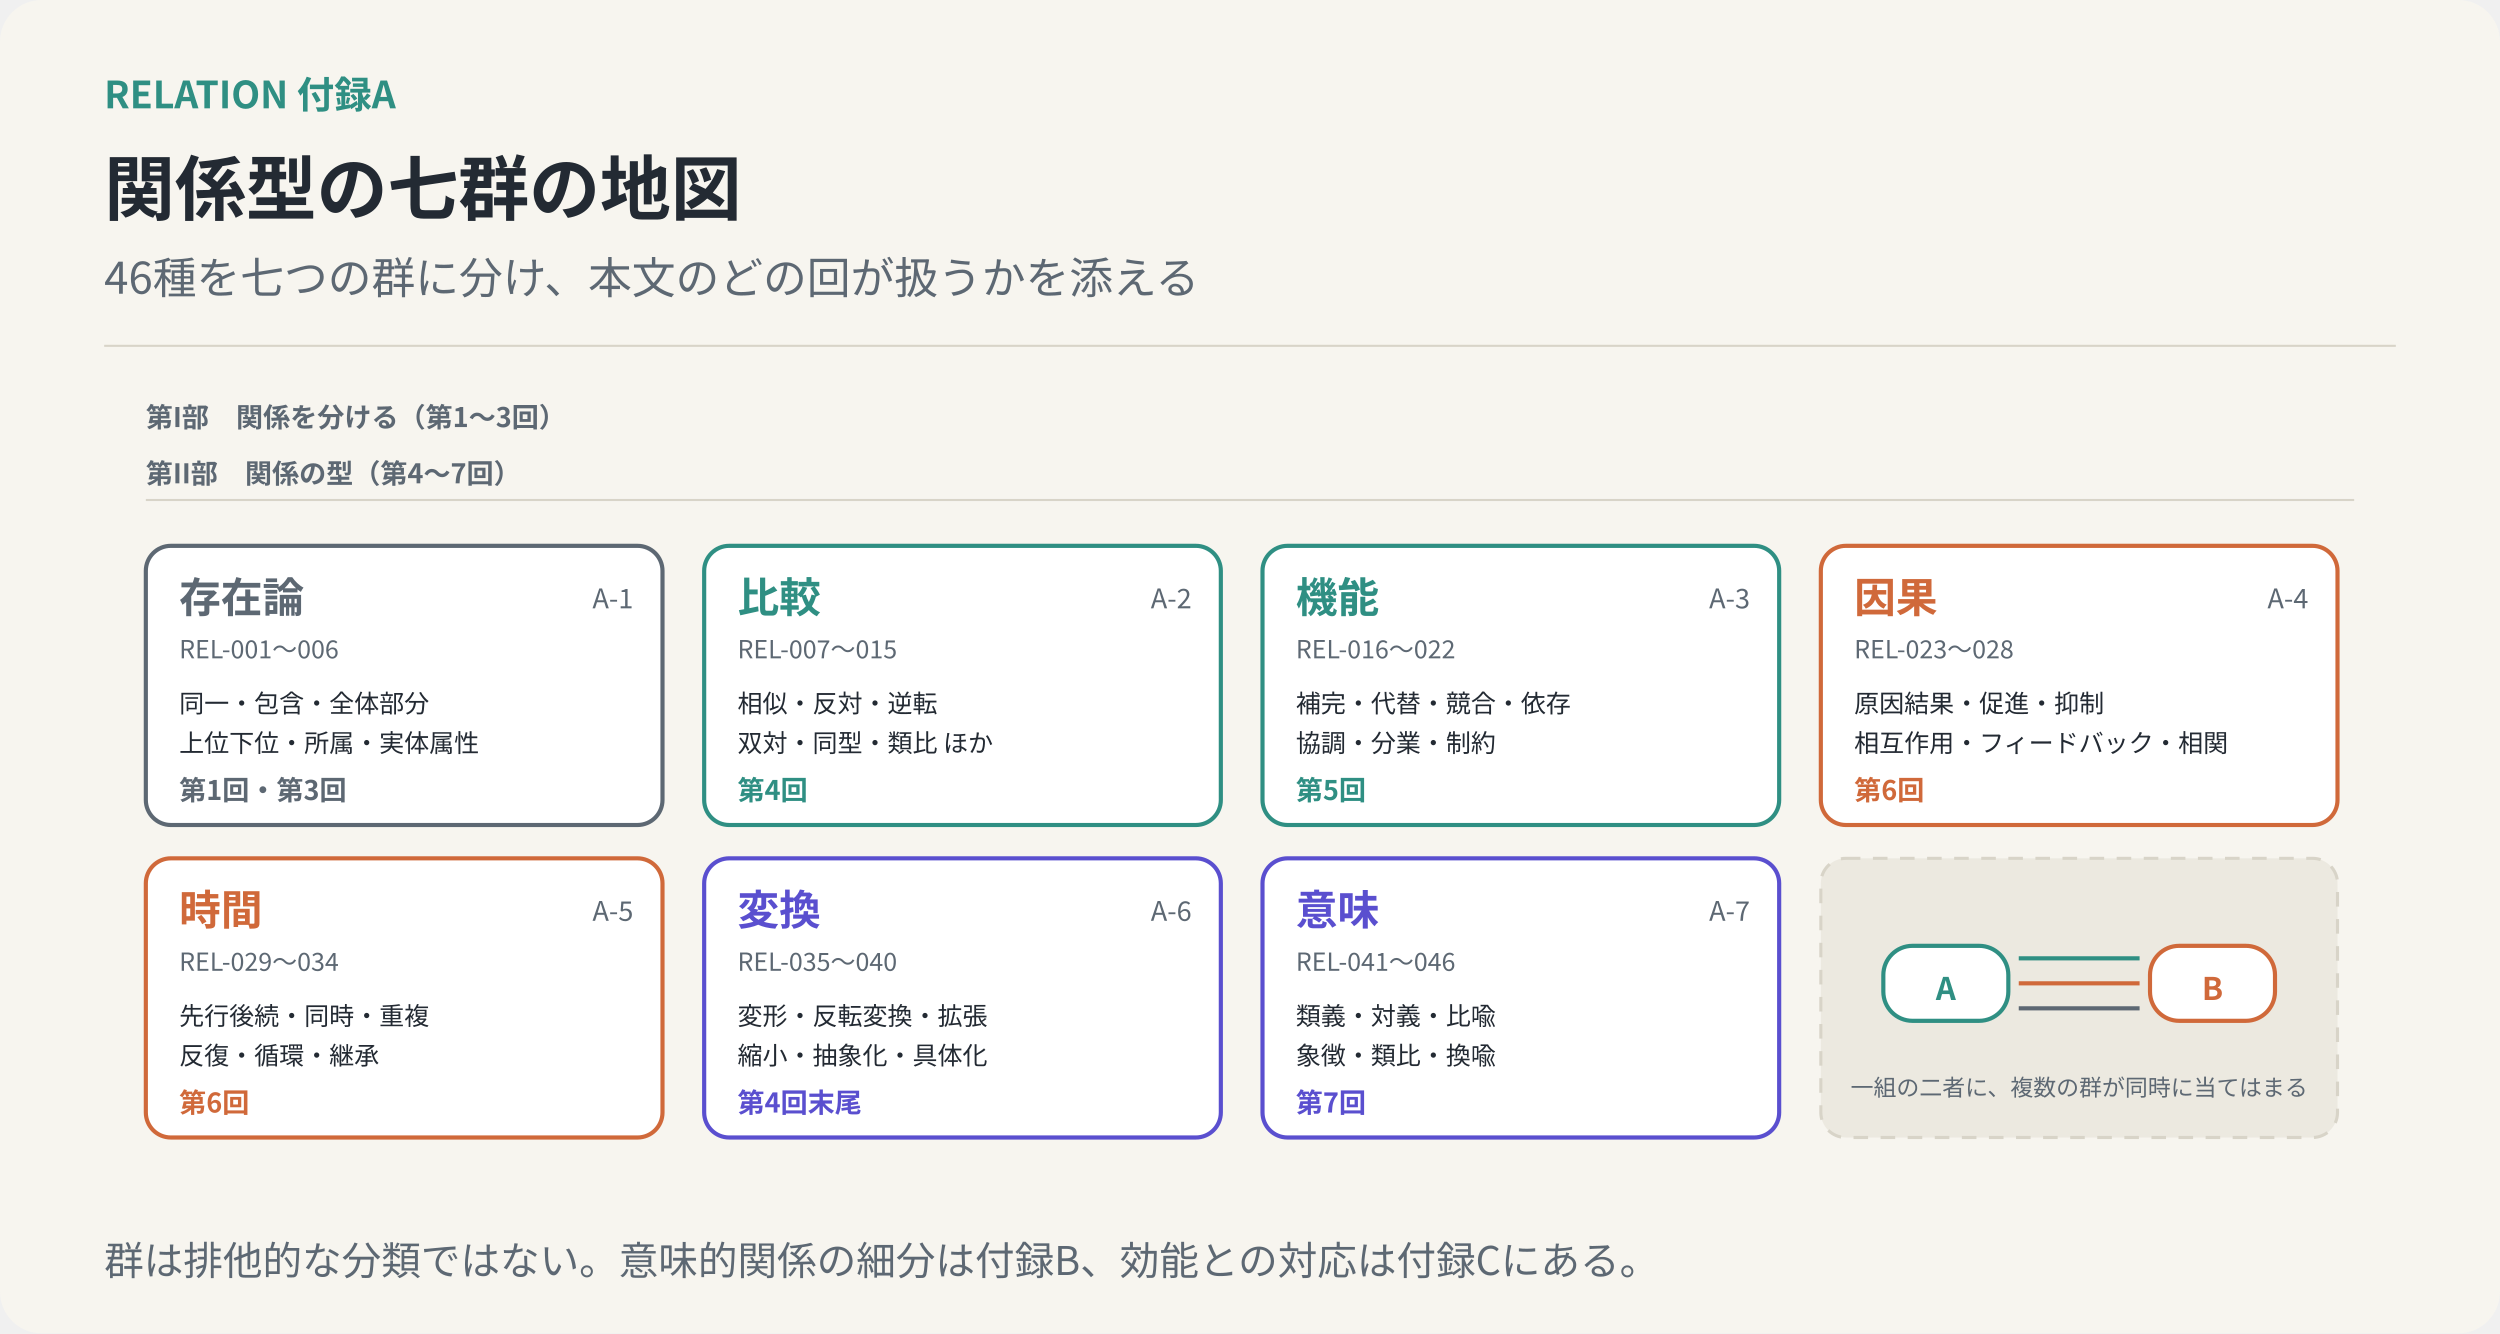
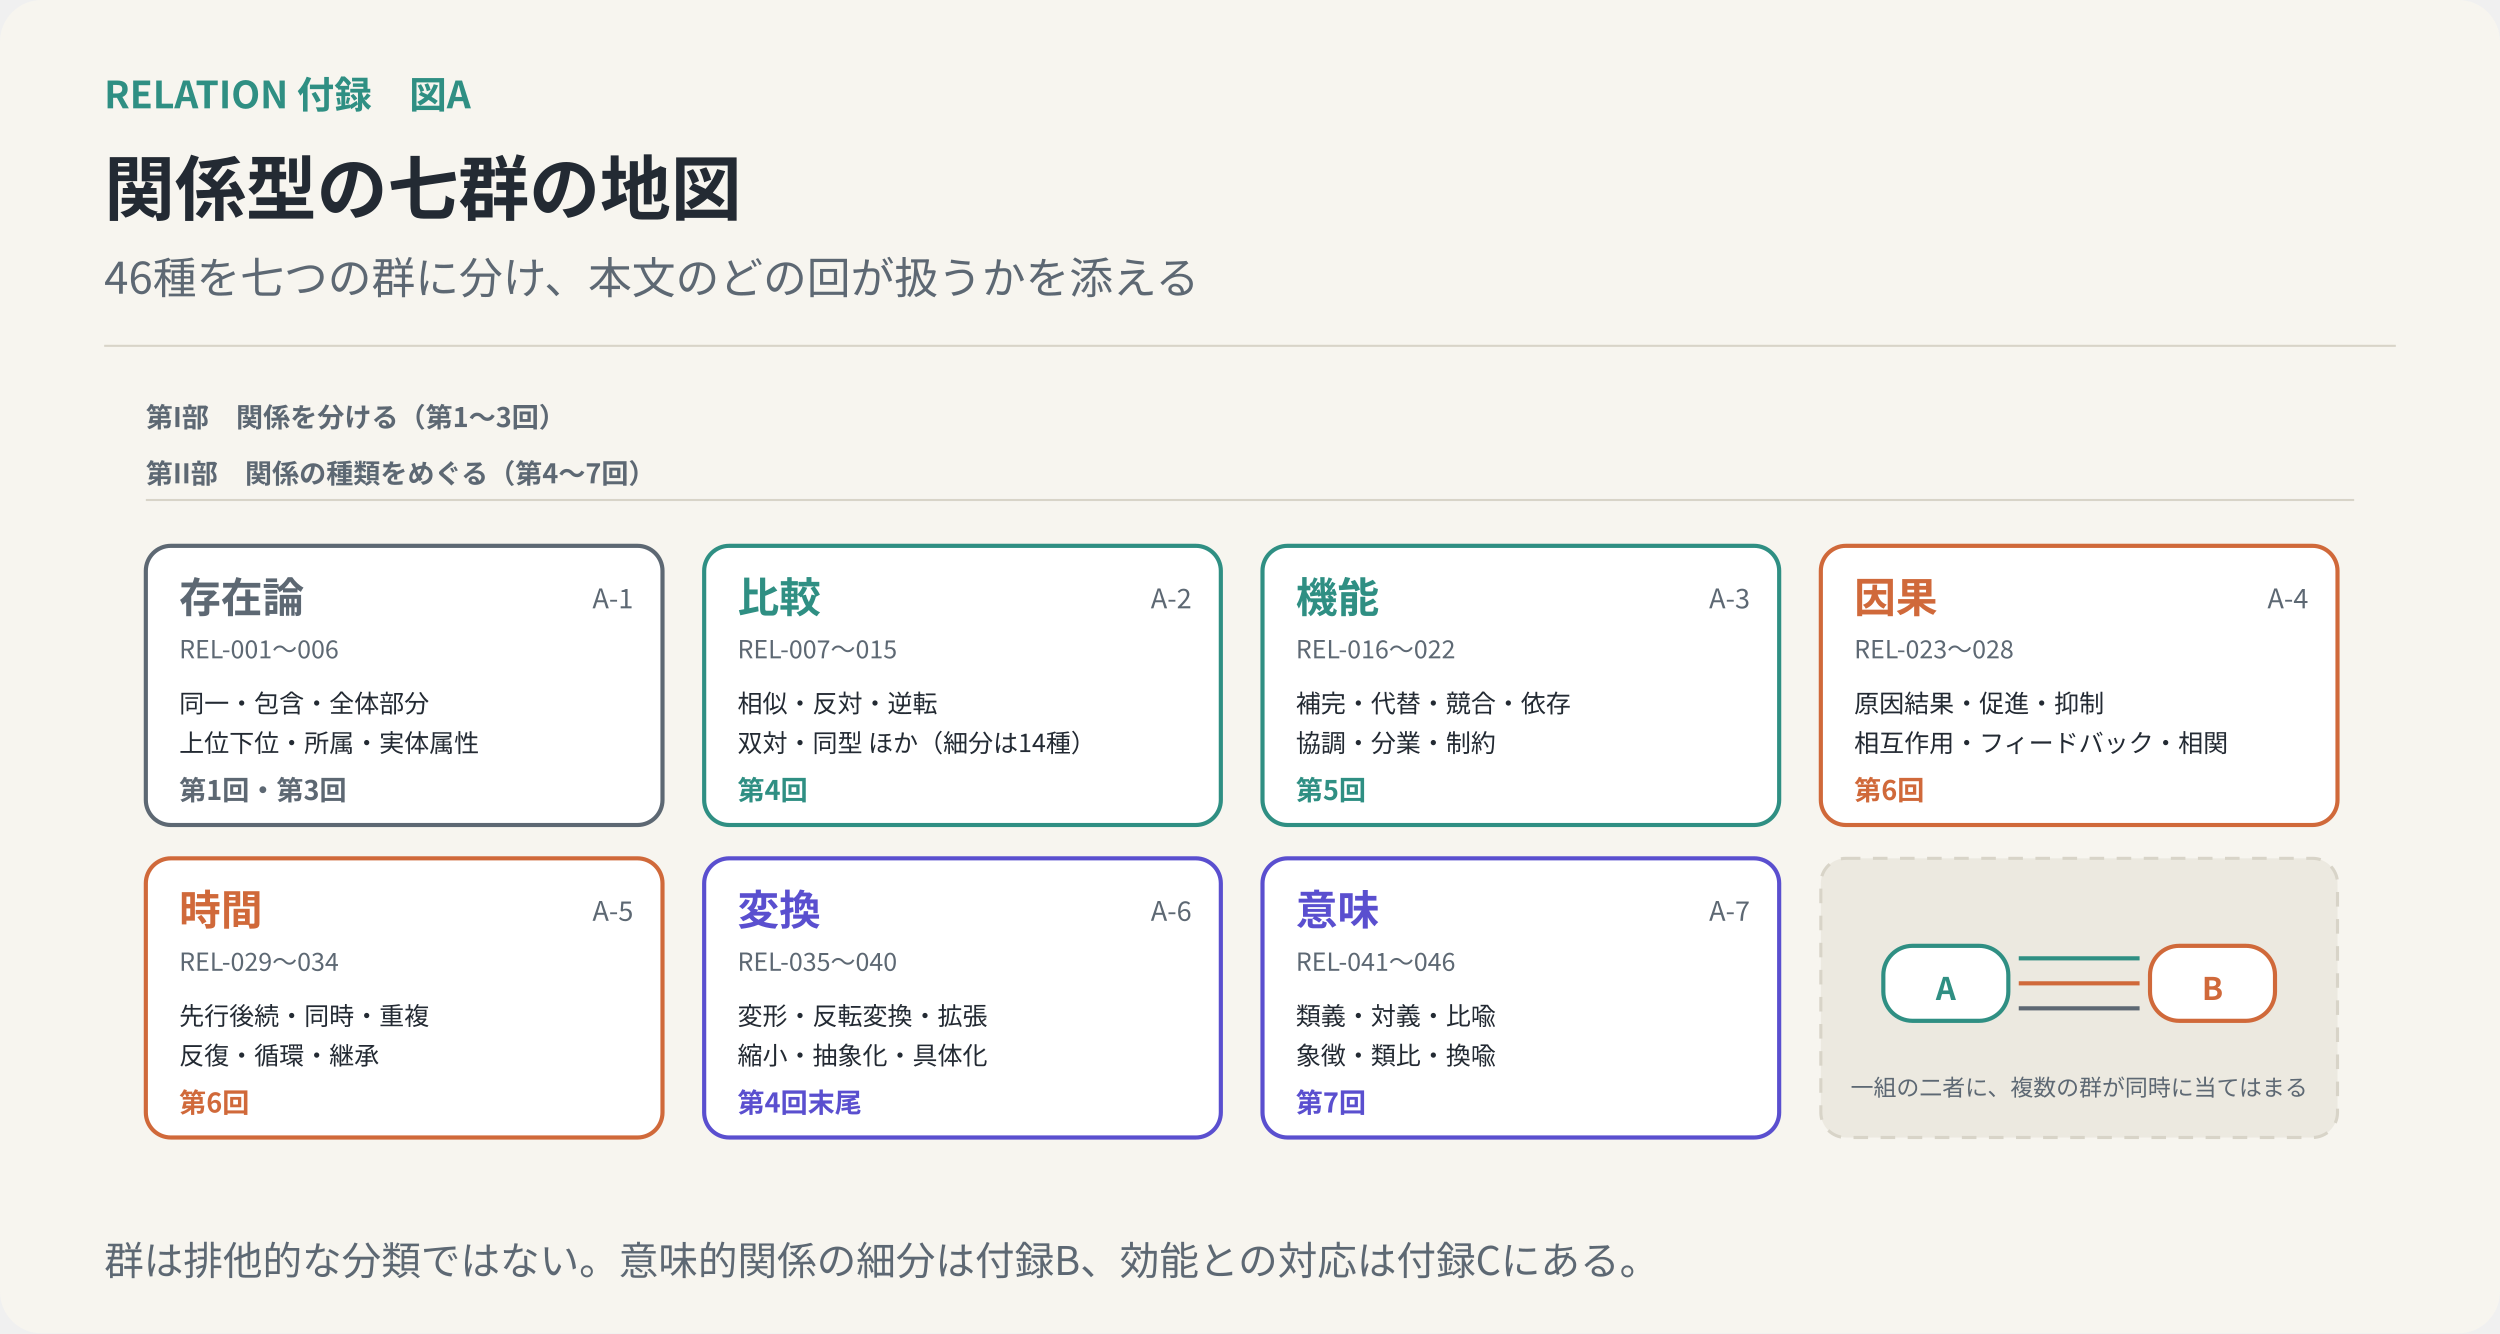
<svg xmlns="http://www.w3.org/2000/svg" width="1200" height="640" viewBox="0 0 1200 640" role="img" aria-labelledby="title desc">
  <defs>
    <marker id="arrow" markerWidth="10" markerHeight="10" refX="8" refY="5" orient="auto-start-reverse">
      <path d="M1,1 L9,5 L1,9" fill="none" stroke="#5d6873" stroke-width="1.4" />
    </marker>
  </defs>
  <rect width="1200" height="640" rx="20" fill="#f7f5ef" />
  <g font-family="system-ui, -apple-system, &quot;Hiragino Kaku Gothic ProN&quot;, &quot;Noto Sans CJK JP&quot;, Meiryo, sans-serif">
-     <text x="50.0" y="52.0" fill="#2f8f83" font-size="18" text-anchor="start" font-weight="700">RELATION     付録A</text>
+     <text x="50.0" y="52.0" fill="#2f8f83" font-size="18" text-anchor="start" font-weight="700">RELATION     付録　図A</text>
    <text x="50.0" y="103.0" fill="#232a33" font-size="34" text-anchor="start" font-weight="700">関係型の七群の地図</text>
    <text x="50.0" y="141.0" fill="#5d6873" font-size="21" text-anchor="start" font-weight="400">46種を七つの群に分け、本文のどの回が扱うかを添える</text>
    <line x1="50.0" y1="166.0" x2="1150.0" y2="166.0" stroke="#d8d4c8" stroke-width="1" />
    <text x="70.0" y="205.0" fill="#5d6873" font-size="13" text-anchor="start" font-weight="700">第I部　関係を分ける（第1〜3回）</text>
-     <text x="70.0" y="232.0" fill="#5d6873" font-size="13" text-anchor="start" font-weight="700">第II部　関係の型（第4〜7回）</text>
+     <text x="70.0" y="232.0" fill="#5d6873" font-size="13" text-anchor="start" font-weight="700">第II部　関係の種類をめぐる（第4〜7回）</text>
    <line x1="70.0" y1="240.0" x2="1130.0" y2="240.0" stroke="#d8d4c8" stroke-width="1" />
    <rect x="70" y="262" width="248" height="134" rx="12" fill="#ffffff" stroke="#5d6873" stroke-width="2" />
    <text x="86.0" y="294.0" fill="#5d6873" font-size="20" text-anchor="start" font-weight="700">存在論</text>
    <text x="304.0" y="292.0" fill="#5d6873" font-size="13" text-anchor="end" font-weight="400">A-1</text>
    <text x="86.0" y="316.0" fill="#5d6873" font-size="12" text-anchor="start" font-weight="400">REL-001〜006</text>
    <text x="86.0" y="342.0" fill="#232a33" font-size="12" text-anchor="start" font-weight="400">同一・包含・全体部分</text>
    <text x="86.0" y="361.0" fill="#232a33" font-size="12" text-anchor="start" font-weight="400">上位下位・所属・実体属性</text>
    <text x="86.0" y="384.0" fill="#5d6873" font-size="13" text-anchor="start" font-weight="700">第1回・第3回</text>
    <rect x="338" y="262" width="248" height="134" rx="12" fill="#ffffff" stroke="#2f8f83" stroke-width="2" />
    <text x="354.0" y="294.0" fill="#2f8f83" font-size="20" text-anchor="start" font-weight="700">比較</text>
    <text x="572.0" y="292.0" fill="#5d6873" font-size="13" text-anchor="end" font-weight="400">A-2</text>
    <text x="354.0" y="316.0" fill="#5d6873" font-size="12" text-anchor="start" font-weight="400">REL-007〜015</text>
    <text x="354.0" y="342.0" fill="#232a33" font-size="12" text-anchor="start" font-weight="400">相似・反対・逆転</text>
-     <text x="354.0" y="361.0" fill="#232a33" font-size="12" text-anchor="start" font-weight="400">双対・同型・類比 ほか</text>
+     <text x="354.0" y="361.0" fill="#232a33" font-size="12" text-anchor="start" font-weight="400">双対・同型 ほか（細分は14種）</text>
    <text x="354.0" y="384.0" fill="#2f8f83" font-size="13" text-anchor="start" font-weight="700">第4回</text>
    <rect x="606" y="262" width="248" height="134" rx="12" fill="#ffffff" stroke="#2f8f83" stroke-width="2" />
    <text x="622.0" y="294.0" fill="#2f8f83" font-size="20" text-anchor="start" font-weight="700">機能</text>
    <text x="840.0" y="292.0" fill="#5d6873" font-size="13" text-anchor="end" font-weight="400">A-3</text>
    <text x="622.0" y="316.0" fill="#5d6873" font-size="12" text-anchor="start" font-weight="400">REL-016〜022</text>
    <text x="622.0" y="342.0" fill="#232a33" font-size="12" text-anchor="start" font-weight="400">補完・代替・競合・依存</text>
    <text x="622.0" y="361.0" fill="#232a33" font-size="12" text-anchor="start" font-weight="400">協調・分業・制約</text>
    <text x="622.0" y="384.0" fill="#2f8f83" font-size="13" text-anchor="start" font-weight="700">第5回</text>
    <rect x="874" y="262" width="248" height="134" rx="12" fill="#ffffff" stroke="#d0693a" stroke-width="2" />
    <text x="890.0" y="294.0" fill="#d0693a" font-size="20" text-anchor="start" font-weight="700">因果</text>
    <text x="1108.0" y="292.0" fill="#5d6873" font-size="13" text-anchor="end" font-weight="400">A-4</text>
    <text x="890.0" y="316.0" fill="#5d6873" font-size="12" text-anchor="start" font-weight="400">REL-023〜028</text>
    <text x="890.0" y="342.0" fill="#232a33" font-size="12" text-anchor="start" font-weight="400">原因結果・促進・抑制</text>
    <text x="890.0" y="361.0" fill="#232a33" font-size="12" text-anchor="start" font-weight="400">相互作用・フィードバック・相関</text>
    <text x="890.0" y="384.0" fill="#d0693a" font-size="13" text-anchor="start" font-weight="700">第6回</text>
    <rect x="70" y="412" width="248" height="134" rx="12" fill="#ffffff" stroke="#d0693a" stroke-width="2" />
    <text x="86.0" y="444.0" fill="#d0693a" font-size="20" text-anchor="start" font-weight="700">時間</text>
    <text x="304.0" y="442.0" fill="#5d6873" font-size="13" text-anchor="end" font-weight="400">A-5</text>
    <text x="86.0" y="466.0" fill="#5d6873" font-size="12" text-anchor="start" font-weight="400">REL-029〜034</text>
    <text x="86.0" y="492.0" fill="#232a33" font-size="12" text-anchor="start" font-weight="400">先行後続・同時・重複</text>
    <text x="86.0" y="511.0" fill="#232a33" font-size="12" text-anchor="start" font-weight="400">反復・循環・継承</text>
    <text x="86.0" y="534.0" fill="#d0693a" font-size="13" text-anchor="start" font-weight="700">第6回</text>
    <rect x="338" y="412" width="248" height="134" rx="12" fill="#ffffff" stroke="#5a4fcf" stroke-width="2" />
    <text x="354.0" y="444.0" fill="#5a4fcf" font-size="20" text-anchor="start" font-weight="700">変換</text>
    <text x="572.0" y="442.0" fill="#5d6873" font-size="13" text-anchor="end" font-weight="400">A-6</text>
    <text x="354.0" y="466.0" fill="#5d6873" font-size="12" text-anchor="start" font-weight="400">REL-035〜040</text>
    <text x="354.0" y="492.0" fill="#232a33" font-size="12" text-anchor="start" font-weight="400">変形・反転変換・拡張</text>
    <text x="354.0" y="511.0" fill="#232a33" font-size="12" text-anchor="start" font-weight="400">縮小・抽象化・具体化</text>
    <text x="354.0" y="534.0" fill="#5a4fcf" font-size="13" text-anchor="start" font-weight="700">第4回末尾</text>
    <rect x="606" y="412" width="248" height="134" rx="12" fill="#ffffff" stroke="#5a4fcf" stroke-width="2" />
    <text x="622.0" y="444.0" fill="#5a4fcf" font-size="20" text-anchor="start" font-weight="700">意味</text>
    <text x="840.0" y="442.0" fill="#5d6873" font-size="13" text-anchor="end" font-weight="400">A-7</text>
    <text x="622.0" y="466.0" fill="#5d6873" font-size="12" text-anchor="start" font-weight="400">REL-041〜046</text>
    <text x="622.0" y="492.0" fill="#232a33" font-size="12" text-anchor="start" font-weight="400">類義・対義・比喩</text>
    <text x="622.0" y="511.0" fill="#232a33" font-size="12" text-anchor="start" font-weight="400">象徴・類比・換喩</text>
    <text x="622.0" y="534.0" fill="#5a4fcf" font-size="13" text-anchor="start" font-weight="700">第7回</text>
    <rect x="874" y="412" width="248" height="134" rx="12" fill="#ece9e0" stroke="#d8d4c8" stroke-width="1.5" stroke-dasharray="7 6" />
    <rect x="904" y="454" width="60" height="36" rx="14" fill="#ffffff" stroke="#2f8f83" stroke-width="2" />
    <text x="934.0" y="480.0" fill="#2f8f83" font-size="15" text-anchor="middle" font-weight="700">A</text>
    <rect x="1032" y="454" width="60" height="36" rx="14" fill="#ffffff" stroke="#d0693a" stroke-width="2" />
    <text x="1062.0" y="480.0" fill="#d0693a" font-size="15" text-anchor="middle" font-weight="700">B</text>
    <line x1="969.0" y1="460.0" x2="1027.0" y2="460.0" stroke="#2f8f83" stroke-width="2" />
    <line x1="969.0" y1="472.0" x2="1027.0" y2="472.0" stroke="#d0693a" stroke-width="2" />
    <line x1="969.0" y1="484.0" x2="1027.0" y2="484.0" stroke="#5d6873" stroke-width="2" />
    <text x="998.0" y="526.0" fill="#5d6873" font-size="11" text-anchor="middle" font-weight="400">一組の二者に、複数の群が同時に当てはまる</text>
    <text x="50.0" y="612.0" fill="#5d6873" font-size="19" text-anchor="start" font-weight="400">群は排他的な分類ではない。意味的関係の細分は付録B、効能との対応は付録Cにある。</text>
  </g>
</svg>
